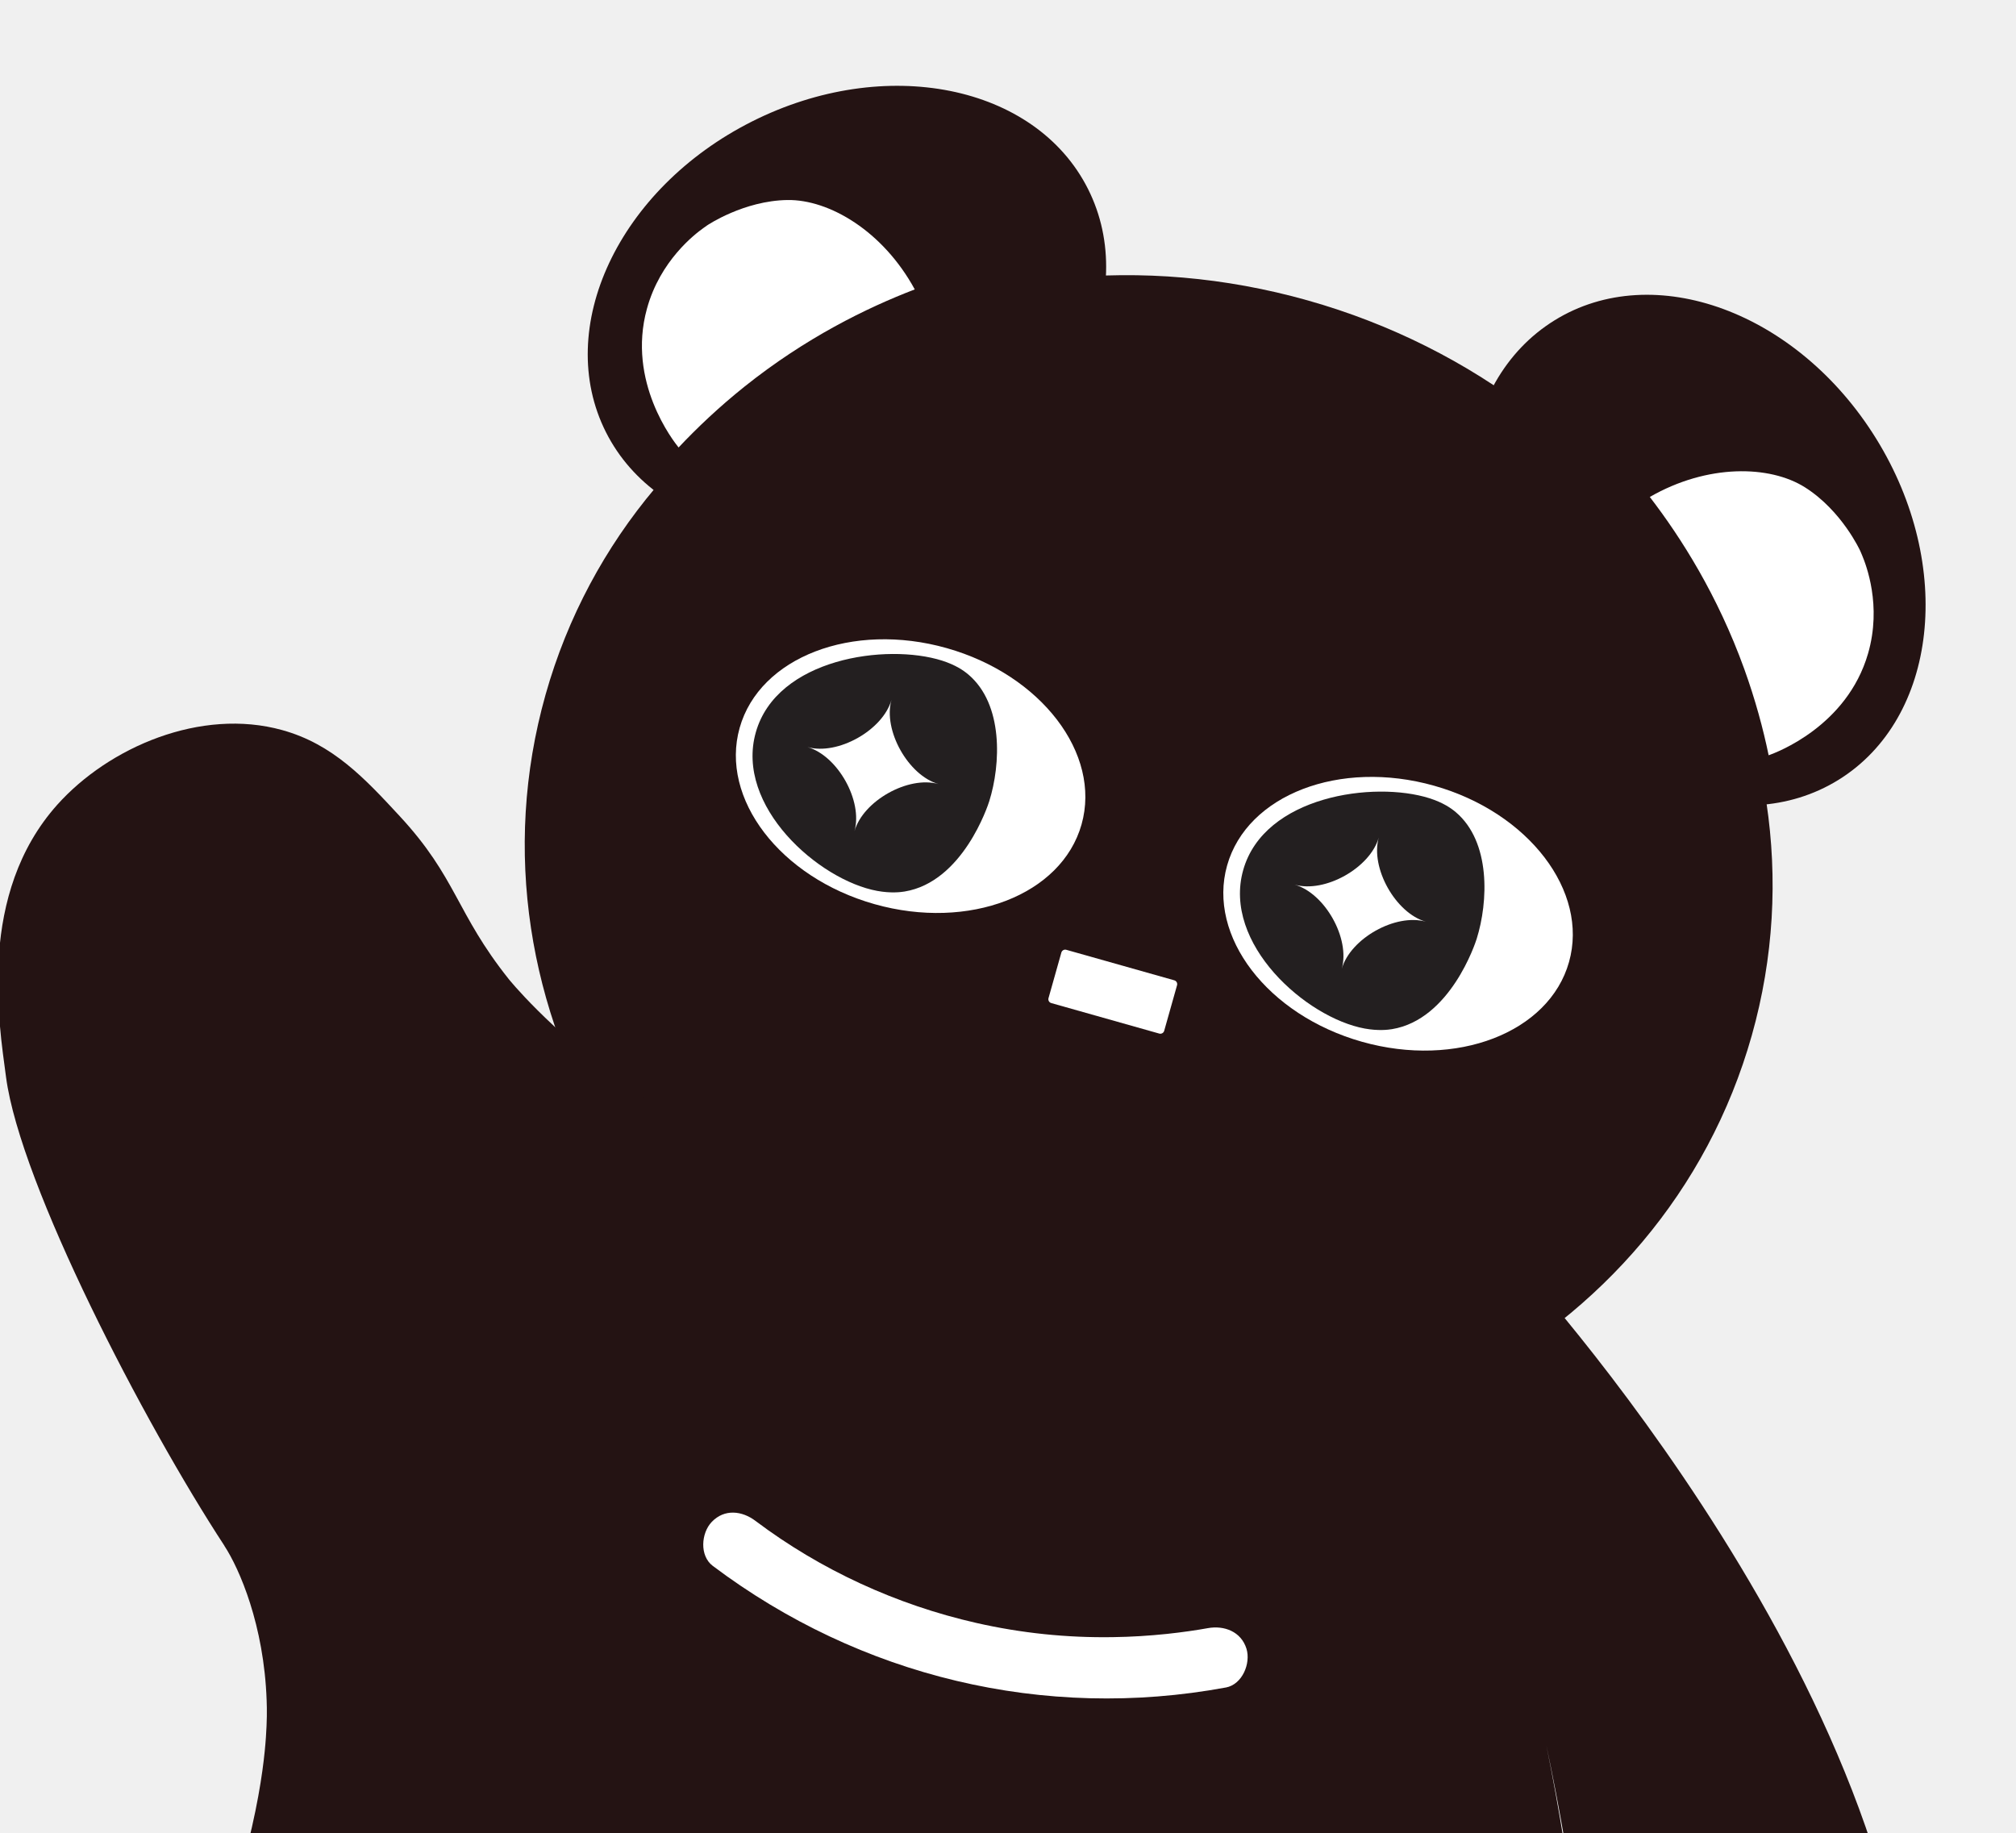
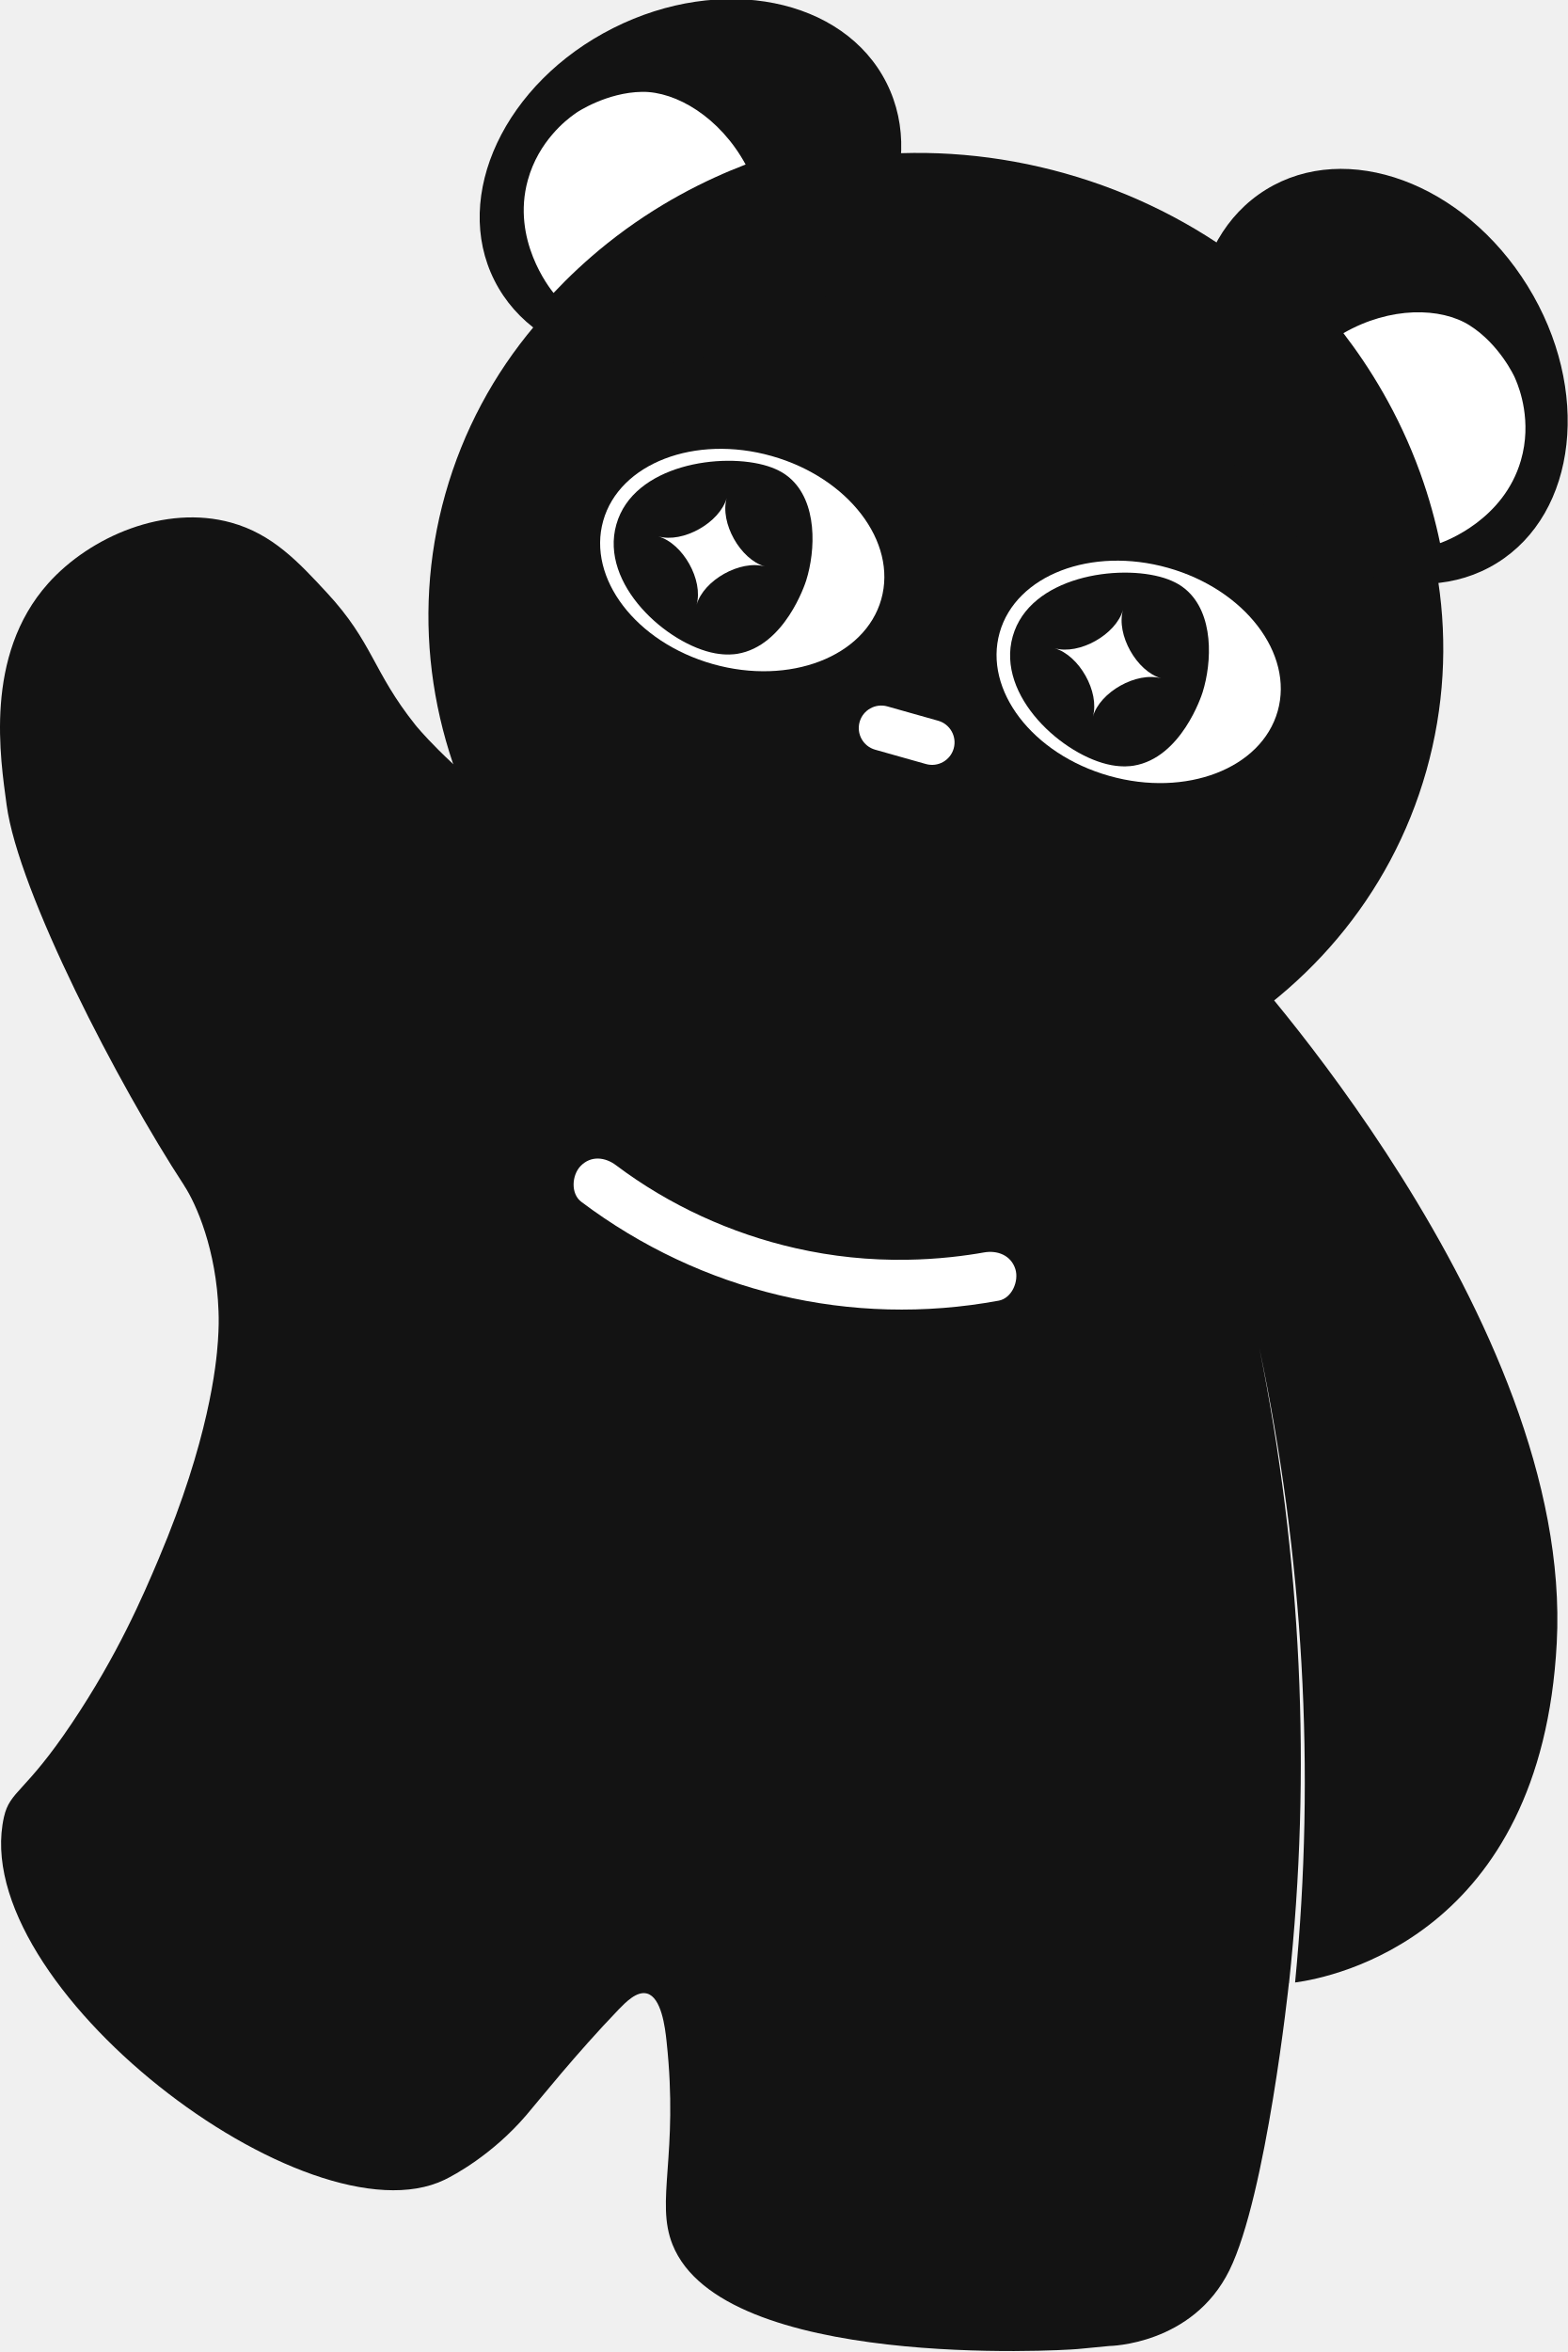
- <svg xmlns="http://www.w3.org/2000/svg" width="286" height="260" viewBox="0 0 286 260" fill="none">
-   <path d="M248.519 146.886C260.994 102.65 232.799 55.97 185.544 42.624C138.289 29.277 89.869 54.318 77.394 98.554C64.92 142.79 93.115 189.47 140.369 202.817C187.624 216.163 236.044 191.122 248.519 146.886Z" fill="#241313" />
-   <path d="M222.588 136.475C225.416 126.445 216.851 115.248 203.457 111.465C190.063 107.682 176.912 112.746 174.084 122.776C171.256 132.805 179.821 144.003 193.215 147.786C206.609 151.569 219.76 146.505 222.588 136.475Z" fill="white" />
-   <path d="M176.371 123.413C173.402 133.883 185.295 144.388 193.601 145.909C195.527 146.262 196.941 146.085 197.471 145.997C205.759 144.635 209.31 133.759 209.487 133.193C211.131 127.958 211.519 119.434 206.518 115.208C205.847 114.642 204.734 113.864 202.807 113.245C194.908 110.733 179.34 112.926 176.371 123.413Z" fill="#231F20" />
-   <path d="M183.669 125.5C187.964 126.721 191.569 133.14 190.349 137.438C191.569 133.14 197.983 129.532 202.277 130.753C197.983 129.532 194.378 123.113 195.598 118.815C194.378 123.113 187.964 126.721 183.669 125.5Z" fill="white" />
-   <path d="M153.435 116.952C156.263 106.922 147.698 95.725 134.304 91.942C120.91 88.159 107.759 93.223 104.931 103.252C102.102 113.282 110.667 124.479 124.061 128.262C137.455 132.045 150.606 126.981 153.435 116.952Z" fill="white" />
-   <path d="M107.223 103.889C104.254 114.359 116.147 124.864 124.453 126.385C126.379 126.738 127.793 126.561 128.323 126.473C136.611 125.111 140.163 114.235 140.339 113.669C141.983 108.434 142.371 99.91 137.37 95.684C136.699 95.118 135.586 94.34 133.659 93.721C125.76 91.209 110.192 93.402 107.223 103.889Z" fill="#231F20" />
-   <path d="M114.539 105.976C118.833 107.196 122.438 113.616 121.219 117.913C122.438 113.616 128.853 110.008 133.147 111.229C128.853 110.008 125.248 103.589 126.467 99.291C125.248 103.589 118.833 107.196 114.539 105.976Z" fill="white" />
-   <path d="M149.137 142.296L164.46 146.624C164.761 146.709 165.073 146.534 165.158 146.233L166.982 139.765C167.067 139.464 166.892 139.152 166.591 139.067L151.268 134.739C150.967 134.654 150.655 134.829 150.57 135.13L148.746 141.598C148.661 141.898 148.836 142.211 149.137 142.296Z" fill="white" />
-   <path d="M133.649 70.848C152.535 61.322 161.802 41.6 154.347 26.799C146.893 11.998 125.54 7.723 106.654 17.249C87.768 26.776 78.502 46.497 85.956 61.298C93.411 76.099 114.764 80.374 133.649 70.848Z" fill="#241313" />
-   <path d="M129.772 41.055C125.265 32.778 117.631 28.287 111.711 28.375C105.509 28.463 100.331 31.965 100.331 31.965C100.084 32.142 99.889 32.266 99.783 32.354C98.599 33.203 93.651 36.952 91.778 43.796C88.915 54.177 95.56 62.595 96.267 63.479C98.9 60.685 101.992 57.749 105.615 54.849C114.291 47.917 122.915 43.69 129.772 41.055Z" fill="white" />
-   <path d="M260.818 110.632C274.903 101.912 277.302 80.252 266.177 62.252C255.051 44.252 234.613 36.729 220.528 45.448C206.443 54.167 204.044 75.828 215.17 93.828C226.296 111.828 246.733 119.351 260.818 110.632Z" fill="#241313" />
-   <path d="M234.051 70.5C242.215 65.796 251.068 65.973 256.069 69.138C261.317 72.463 263.897 78.14 263.897 78.14C264.021 78.423 264.109 78.635 264.162 78.759C264.728 80.121 266.99 85.886 265.011 92.713C262.024 103.04 251.969 106.772 250.909 107.143C250.131 103.376 249.018 99.256 247.445 94.888C243.664 84.436 238.521 76.319 234.051 70.5Z" fill="white" />
-   <path d="M31.837 219.301C33.958 222.537 37.457 230.531 37.828 241.23C37.881 242.557 37.881 244.184 37.722 246.465C37.439 250.568 36.149 263.708 27.402 284.417C24.592 291.066 20.245 301.217 12.204 313.208C4.04 325.393 1.443 324.915 0.4 329.513C-6.174 358.799 53.379 404.391 77.27 392.843C78.843 392.082 85.541 388.528 91.46 381.631C93.74 378.978 100.066 370.984 107.647 363.097C108.831 361.877 110.793 359.843 112.578 360.338C115.069 361.028 115.723 366.174 115.988 368.738C118.127 388.598 113.974 396.557 117.031 404.179C125.778 426.055 184.641 422.677 187.699 422.394C187.805 422.394 193.212 421.864 193.212 421.864C193.212 421.864 207.738 421.704 214.17 408.635C220.603 395.566 224.543 358.534 224.543 358.534C224.543 358.534 224.543 358.534 224.561 358.534C228.537 321.626 226.734 284.081 219.383 247.632C227.053 283.922 229.226 321.413 225.621 358.41C232.354 357.508 268.58 350.24 271.266 299.131C274.253 242.751 214.877 178.732 214.877 178.732C150.712 177.352 103.548 165.008 88.633 153.902C77.588 145.679 72.181 138.905 72.181 138.905C64.671 129.479 64.812 124.528 56.701 115.774C51.771 110.45 47.247 105.569 40.037 103.571C28.515 100.37 15.456 105.976 8.122 114.164C-3.187 126.827 -0.183 144.936 0.86 152.823C2.892 168.068 20.422 201.846 31.837 219.283V219.301Z" fill="#241313" />
-   <path d="M173.897 239.391C148.15 244.148 122.014 237.87 101.109 222.131C99.218 220.698 99.466 217.479 100.968 215.905C102.77 214.013 105.279 214.314 107.188 215.764C116.448 222.732 127.21 227.666 138.501 230.23C144.881 231.68 151.366 232.352 157.922 232.246C160.467 232.211 163.029 232.052 165.556 231.787C167.73 231.557 169.886 231.238 171.335 230.973C173.667 230.549 176.071 231.451 176.831 233.891C177.467 235.96 176.247 238.949 173.915 239.391H173.897Z" fill="white" />
+ <svg xmlns="http://www.w3.org/2000/svg" width="244" height="366" viewBox="0 0 244 366" fill="none">
+   <path d="M222.003 119.94C233.134 80.506 207.976 38.894 165.813 26.996C123.65 15.099 80.446 37.421 69.316 76.855C58.185 116.289 83.342 157.901 125.506 169.798C167.669 181.696 210.872 159.373 222.003 119.94Z" fill="#131313" />
+   <path d="M198.866 110.659C201.389 101.718 193.747 91.736 181.796 88.364C169.845 84.992 158.111 89.506 155.588 98.447C153.064 107.388 160.706 117.37 172.657 120.742C184.608 124.114 196.342 119.6 198.866 110.659Z" fill="white" />
+   <path d="M157.628 99.016C154.979 108.348 165.591 117.713 173.002 119.069C174.72 119.384 175.982 119.226 176.455 119.147C183.85 117.934 187.019 108.238 187.176 107.734C188.643 103.067 188.99 95.468 184.528 91.701C183.928 91.196 182.935 90.502 181.216 89.951C174.168 87.712 160.277 89.667 157.628 99.016Z" fill="#131313" />
+   <path d="M164.14 100.876C167.972 101.964 171.188 107.686 170.1 111.517C171.188 107.686 176.912 104.47 180.743 105.558C176.912 104.47 173.695 98.748 174.783 94.917C173.695 98.748 167.972 101.964 164.14 100.876Z" fill="white" />
+   <path d="M137.163 93.255C139.687 84.314 132.045 74.332 120.094 70.96C108.143 67.588 96.409 72.102 93.885 81.043C91.362 89.984 99.004 99.966 110.955 103.338C122.906 106.71 134.64 102.196 137.163 93.255Z" fill="white" />
+   <path d="M95.931 81.611C93.282 90.944 103.893 100.308 111.304 101.664C113.023 101.979 114.284 101.822 114.757 101.743C122.152 100.529 125.321 90.834 125.479 90.329C126.945 85.663 127.292 78.064 122.83 74.296C122.231 73.791 121.238 73.098 119.519 72.546C112.471 70.308 98.58 72.262 95.931 81.611Z" fill="#131313" />
+   <path d="M102.458 83.471C106.29 84.559 109.507 90.282 108.419 94.113C109.507 90.282 115.23 87.066 119.062 88.153C115.23 87.066 112.014 81.343 113.101 77.512C112.014 81.343 106.29 84.559 102.458 83.471Z" fill="white" />
+   <path d="M136.212 116.662L144.118 118.893C145.978 119.418 147.912 118.335 148.437 116.475C148.962 114.615 147.88 112.681 146.019 112.156L138.113 109.925C136.253 109.4 134.319 110.483 133.794 112.343C133.269 114.203 134.351 116.137 136.212 116.662Z" fill="white" />
+   <path d="M119.51 52.157C136.361 43.664 144.629 26.084 137.978 12.89C131.327 -0.304 112.274 -4.116 95.423 4.377C78.572 12.869 70.304 30.449 76.956 43.643C83.607 56.837 102.659 60.649 119.51 52.157Z" fill="#131313" />
+   <path d="M116.05 25.598C112.029 18.22 105.218 14.216 99.936 14.294C94.401 14.373 89.782 17.495 89.782 17.495C89.561 17.652 89.387 17.763 89.293 17.842C88.236 18.598 83.822 21.941 82.15 28.041C79.596 37.296 85.524 44.8 86.155 45.588C88.504 43.097 91.264 40.48 94.496 37.895C102.238 31.715 109.932 27.947 116.05 25.598Z" fill="white" />
+   <path d="M232.977 87.621C245.545 79.848 247.685 60.54 237.758 44.494C227.831 28.448 209.596 21.741 197.028 29.514C184.46 37.287 182.32 56.596 192.247 72.642C202.174 88.687 220.41 95.394 232.977 87.621Z" fill="#131313" />
+   <path d="M209.093 51.847C216.378 47.653 224.277 47.811 228.739 50.633C233.422 53.597 235.724 58.657 235.724 58.657C235.835 58.909 235.914 59.099 235.961 59.209C236.465 60.423 238.484 65.562 236.718 71.647C234.053 80.854 225.081 84.181 224.135 84.512C223.442 81.154 222.448 77.481 221.045 73.587C217.671 64.269 213.082 57.033 209.093 51.847Z" fill="white" />
+   <path d="M28.667 184.493C30.559 187.378 33.681 194.504 34.012 204.042C34.06 205.224 34.06 206.675 33.918 208.708C33.666 212.366 32.514 224.079 24.71 242.54C22.203 248.468 18.324 257.517 11.15 268.205C3.865 279.067 1.547 278.642 0.617 282.741C-5.248 308.848 47.888 349.49 69.205 339.195C70.608 338.517 76.584 335.348 81.866 329.2C83.9 326.835 89.545 319.71 96.309 312.678C97.366 311.591 99.116 309.778 100.708 310.219C102.932 310.834 103.515 315.422 103.751 317.707C105.659 335.412 101.954 342.506 104.682 349.301C112.487 368.802 165.008 365.791 167.735 365.538C167.83 365.538 172.655 365.065 172.655 365.065C172.655 365.065 185.616 364.924 191.355 353.273C197.094 341.623 200.61 308.611 200.61 308.611C200.61 308.611 200.61 308.611 200.626 308.611C204.174 275.71 202.566 242.24 196.006 209.749C202.849 242.099 204.789 275.52 201.572 308.501C207.58 307.697 239.903 301.217 242.299 255.656C244.964 205.398 191.986 148.328 191.986 148.328C134.734 147.099 92.651 136.095 79.344 126.194C69.489 118.864 64.664 112.826 64.664 112.826C57.963 104.423 58.089 100.009 50.852 92.205C46.453 87.46 42.416 83.109 35.983 81.327C25.703 78.474 14.051 83.471 7.507 90.77C-2.584 102.058 0.097 118.202 1.027 125.233C2.84 138.822 18.482 168.933 28.667 184.478V184.493Z" fill="#131313" />
+   <path d="M155.421 202.402C132.448 206.643 109.128 201.047 90.475 187.016C88.788 185.739 89.009 182.87 90.349 181.466C91.958 179.78 94.197 180.048 95.899 181.34C104.162 187.552 113.764 191.95 123.839 194.236C129.531 195.529 135.318 196.128 141.168 196.033C143.438 196.002 145.724 195.86 147.979 195.623C149.918 195.418 151.842 195.135 153.135 194.898C155.216 194.52 157.361 195.324 158.039 197.499C158.606 199.344 157.518 202.008 155.437 202.402H155.421Z" fill="white" />
</svg>
